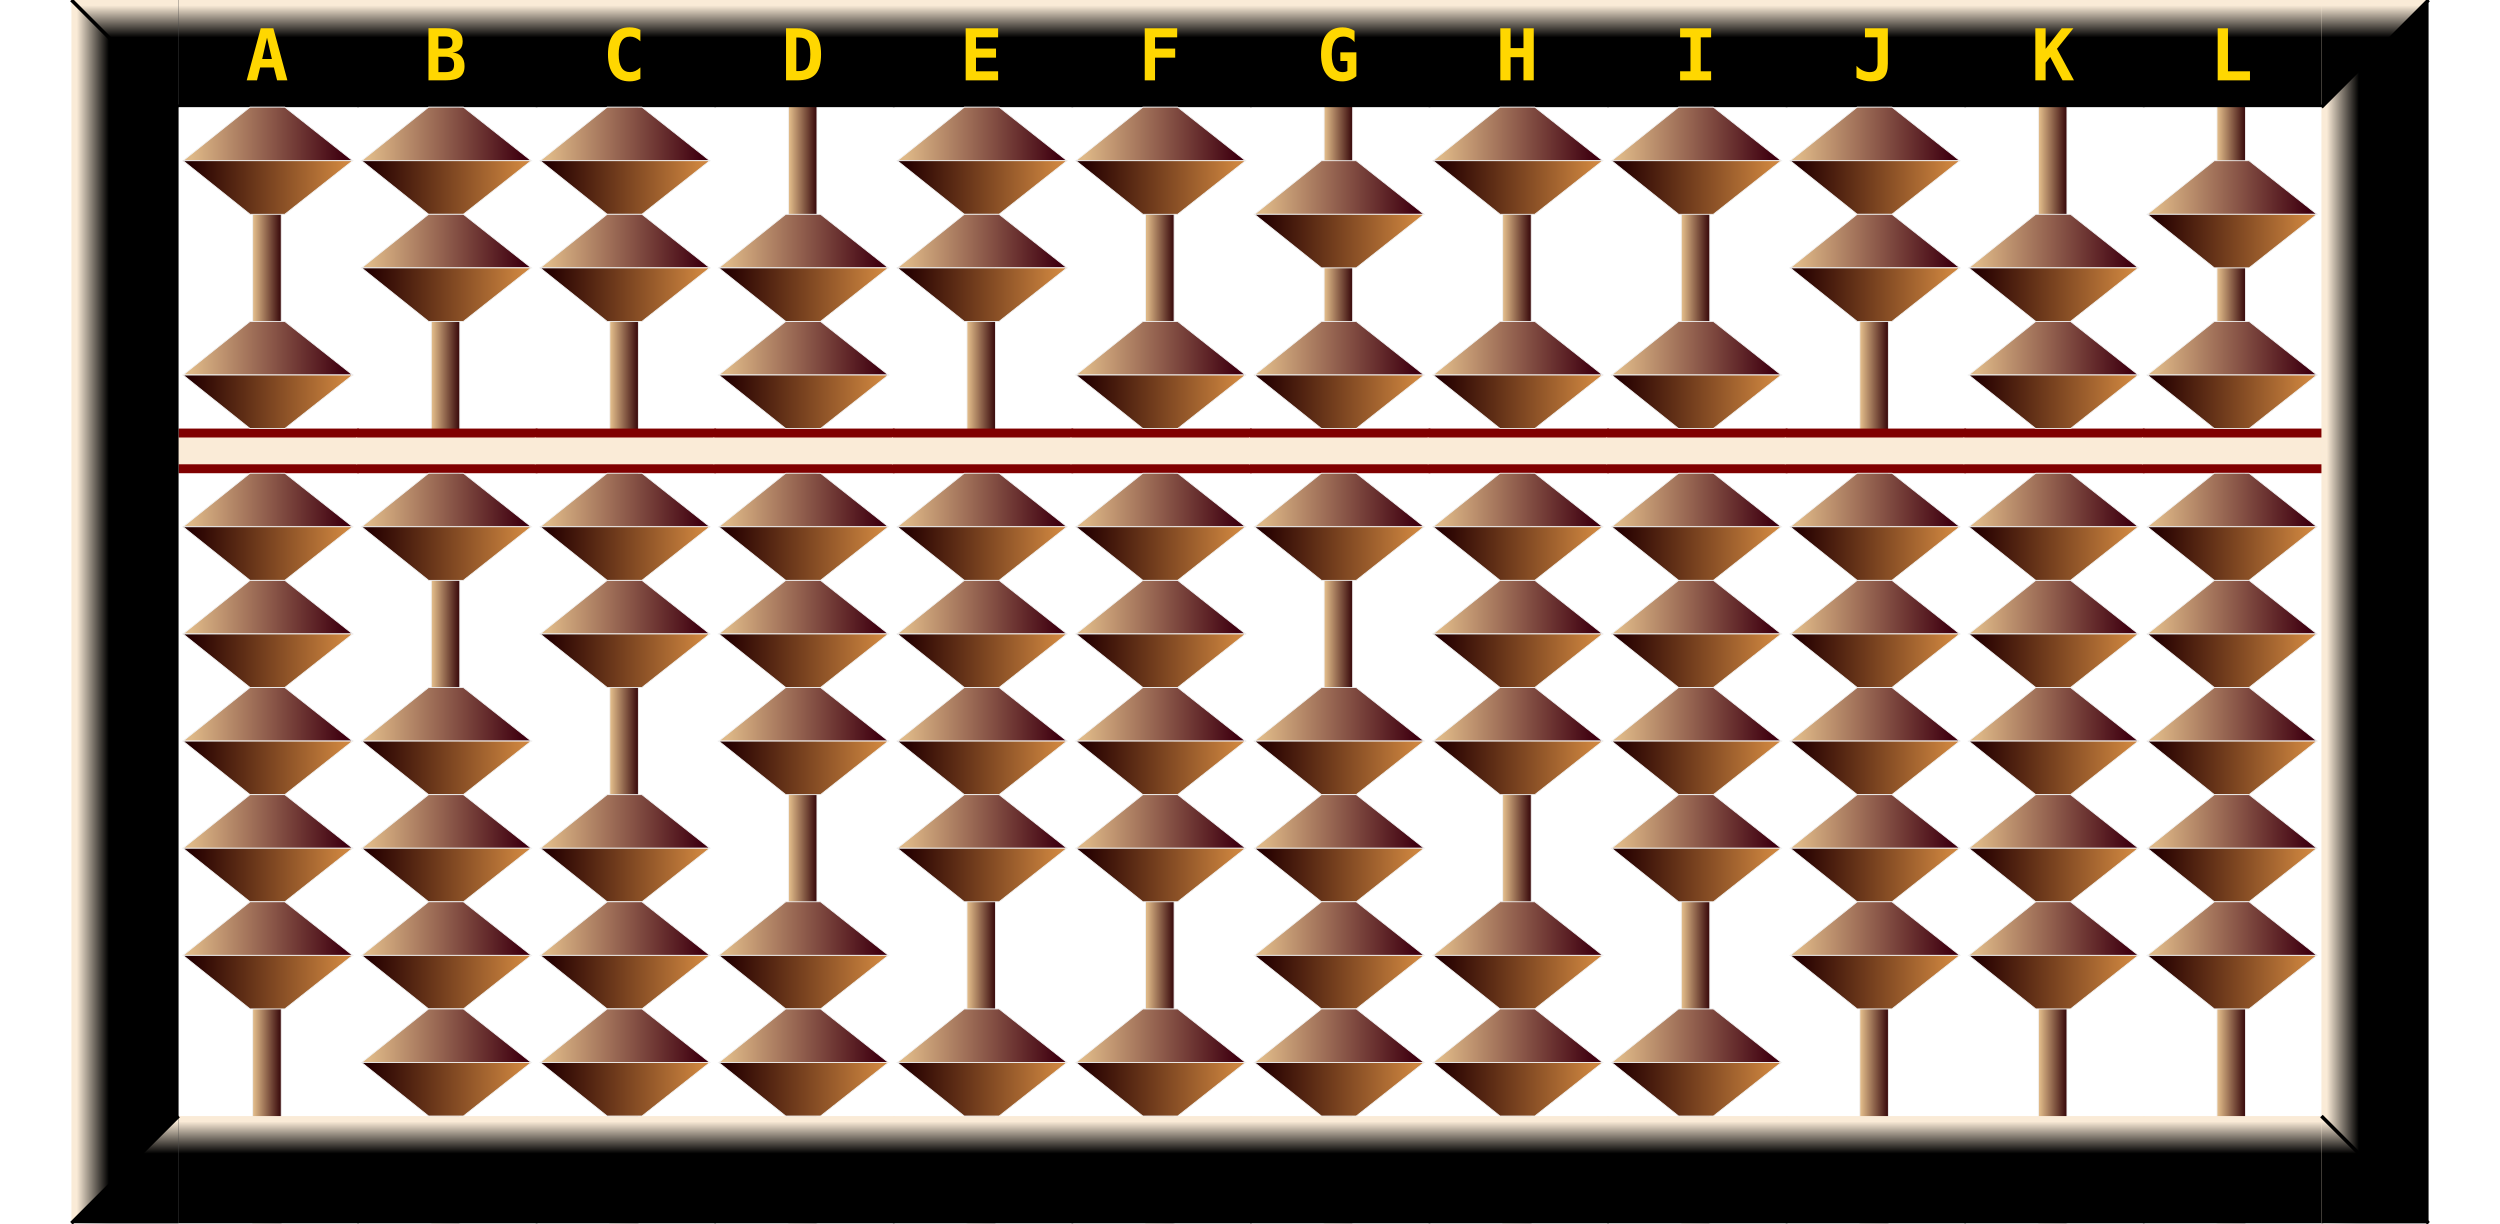
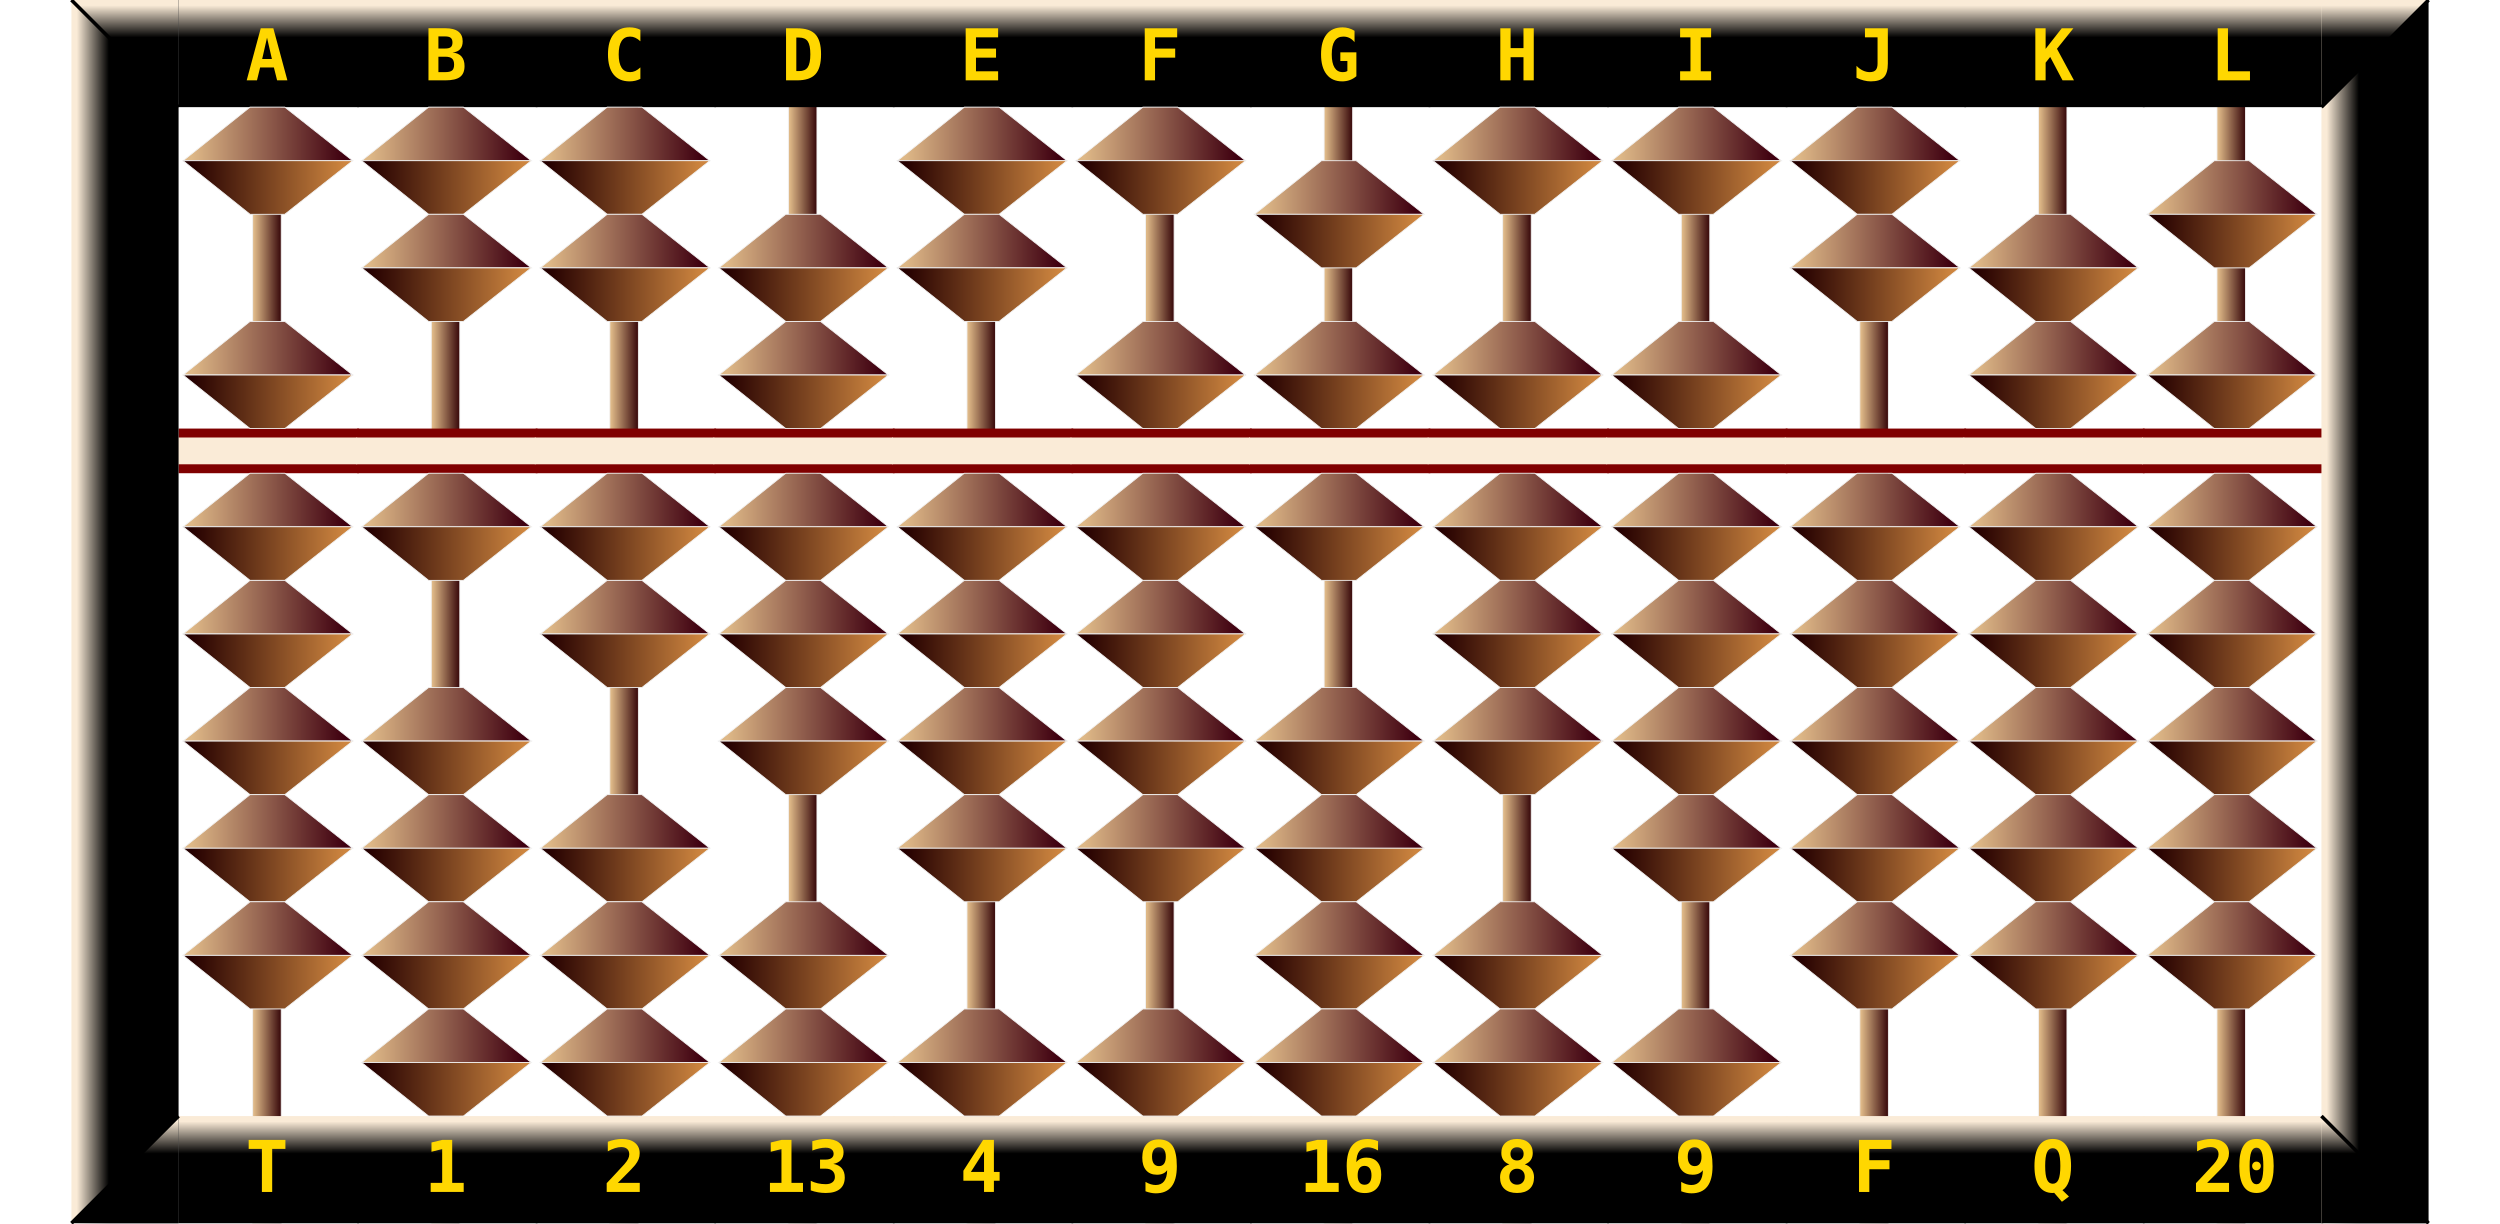
<svg xmlns="http://www.w3.org/2000/svg" x="0px" y="0px" width="700.0px" height="342.5px" viewBox="0 0 2800 1370">
  <style>
.names {;
font: bold 80px mono;
fill: Gold;
}
</style>
  <defs>
    <radialGradient id="grad1" cx="50%" cy="50%" r="50%" fx="30%" fy="40%">
      <stop offset="0%" stop-color="antiquewhite" />
      <stop offset="80%" stop-color="Darkgreen" />
    </radialGradient>
    <linearGradient id="rodgrad">
      <stop offset="5%" stop-color="BurlyWood" />
      <stop offset="95%" stop-color="#3f1010" />
    </linearGradient>
    <linearGradient id="framegrad">
      <stop offset="5%" stop-color="AntiqueWhite" />
      <stop offset="35%" stop-color="Black" />
    </linearGradient>
    <linearGradient id="framegrad2" gradientTransform="rotate(90)">
      <stop offset="5%" stop-color="AntiqueWhite" />
      <stop offset="35%" stop-color="Black" />
    </linearGradient>
    <linearGradient id="jap1">
      <stop offset="5%" stop-color="BurlyWood" />
      <stop offset="95%" stop-color="#3f0010" />
    </linearGradient>
    <linearGradient id="jap2">
      <stop offset="5%" stop-color="#250000" />
      <stop offset="95%" stop-color="Peru" />
    </linearGradient>
    <g id="bead">
      <polygon fill="url(#jap1)" stroke="#F2F2F2" points="80,0 5,60 195,60 119,0" />
      <polygon fill="url(#jap2)" stroke="#F2F2F2" points="119,120 195,60 5,60 80,120" />
    </g>
    <g id="bead2">
      <ellipse cx="100" cy="60" rx="90" ry="59.5" fill="url(#grad1)" stroke="#F2F2F2" />
    </g>
    <g id="frame">
      <rect y="0" fill="url(#framegrad2)" width="202" height="120" />
    </g>
    <g id="bar">
      <rect x="0" y="0" width="202" height="50" fill="Maroon" />
      <rect x="-1" y="10" fill="AntiqueWhite" width="202" height="30" />
    </g>
    <g id="bardot">
      <use href="#bar" />
      <circle cx="100" cy="25" r="12" stroke="black" stroke-width="3" fill="green" />
    </g>
  </defs>
  <rect x="283" y="0.5" fill="url(#rodgrad)" stroke="#F2F2F2" width="32" height="1370" />
  <use href="#frame" x="200" y="0" />
  <text x="275" y="90" class="names">A</text>
  <use href="#frame" x="200" y="1250" />
  <use href="#bar" x="200" y="480" />
  <use href="#bead" x="200" y="120" />
  <use href="#bead" x="200" y="360" />
  <use href="#bead" x="200" y="530" />
  <use href="#bead" x="200" y="650" />
  <use href="#bead" x="200" y="770" />
  <use href="#bead" x="200" y="890" />
  <use href="#bead" x="200" y="1010" />
  <rect x="483" y="0.5" fill="url(#rodgrad)" stroke="#F2F2F2" width="32" height="1370" />
  <use href="#frame" x="400" y="0" />
  <text x="475" y="90" class="names">B</text>
  <use href="#frame" x="400" y="1250" />
  <use href="#bar" x="400" y="480" />
  <use href="#bead" x="400" y="120" />
  <use href="#bead" x="400" y="240" />
  <use href="#bead" x="400" y="530" />
  <use href="#bead" x="400" y="770" />
  <use href="#bead" x="400" y="890" />
  <use href="#bead" x="400" y="1010" />
  <use href="#bead" x="400" y="1130" />
  <rect x="683" y="0.5" fill="url(#rodgrad)" stroke="#F2F2F2" width="32" height="1370" />
  <use href="#frame" x="600" y="0" />
  <text x="675" y="90" class="names">C</text>
  <use href="#frame" x="600" y="1250" />
  <use href="#bar" x="600" y="480" />
  <use href="#bead" x="600" y="120" />
  <use href="#bead" x="600" y="240" />
  <use href="#bead" x="600" y="530" />
  <use href="#bead" x="600" y="650" />
  <use href="#bead" x="600" y="890" />
  <use href="#bead" x="600" y="1010" />
  <use href="#bead" x="600" y="1130" />
  <rect x="883" y="0.5" fill="url(#rodgrad)" stroke="#F2F2F2" width="32" height="1370" />
  <use href="#frame" x="800" y="0" />
  <text x="875" y="90" class="names">D</text>
  <use href="#frame" x="800" y="1250" />
  <use href="#bar" x="800" y="480" />
  <use href="#bead" x="800" y="240" />
  <use href="#bead" x="800" y="360" />
  <use href="#bead" x="800" y="530" />
  <use href="#bead" x="800" y="650" />
  <use href="#bead" x="800" y="770" />
  <use href="#bead" x="800" y="1010" />
  <use href="#bead" x="800" y="1130" />
  <rect x="1083" y="0.5" fill="url(#rodgrad)" stroke="#F2F2F2" width="32" height="1370" />
  <use href="#frame" x="1000" y="0" />
  <text x="1075" y="90" class="names">E</text>
  <use href="#frame" x="1000" y="1250" />
  <use href="#bar" x="1000" y="480" />
  <use href="#bead" x="1000" y="120" />
  <use href="#bead" x="1000" y="240" />
  <use href="#bead" x="1000" y="530" />
  <use href="#bead" x="1000" y="650" />
  <use href="#bead" x="1000" y="770" />
  <use href="#bead" x="1000" y="890" />
  <use href="#bead" x="1000" y="1130" />
  <rect x="1283" y="0.5" fill="url(#rodgrad)" stroke="#F2F2F2" width="32" height="1370" />
  <use href="#frame" x="1200" y="0" />
  <text x="1275" y="90" class="names">F</text>
  <use href="#frame" x="1200" y="1250" />
  <use href="#bar" x="1200" y="480" />
  <use href="#bead" x="1200" y="120" />
  <use href="#bead" x="1200" y="360" />
  <use href="#bead" x="1200" y="530" />
  <use href="#bead" x="1200" y="650" />
  <use href="#bead" x="1200" y="770" />
  <use href="#bead" x="1200" y="890" />
  <use href="#bead" x="1200" y="1130" />
  <rect x="1483" y="0.5" fill="url(#rodgrad)" stroke="#F2F2F2" width="32" height="1370" />
  <use href="#frame" x="1400" y="0" />
  <text x="1475" y="90" class="names">G</text>
  <use href="#frame" x="1400" y="1250" />
  <use href="#bar" x="1400" y="480" />
  <use href="#bead" x="1400" y="180" />
  <use href="#bead" x="1400" y="360" />
  <use href="#bead" x="1400" y="530" />
  <use href="#bead" x="1400" y="770" />
  <use href="#bead" x="1400" y="890" />
  <use href="#bead" x="1400" y="1010" />
  <use href="#bead" x="1400" y="1130" />
  <rect x="1683" y="0.5" fill="url(#rodgrad)" stroke="#F2F2F2" width="32" height="1370" />
  <use href="#frame" x="1600" y="0" />
  <text x="1675" y="90" class="names">H</text>
  <use href="#frame" x="1600" y="1250" />
  <use href="#bar" x="1600" y="480" />
  <use href="#bead" x="1600" y="120" />
  <use href="#bead" x="1600" y="360" />
  <use href="#bead" x="1600" y="530" />
  <use href="#bead" x="1600" y="650" />
  <use href="#bead" x="1600" y="770" />
  <use href="#bead" x="1600" y="1010" />
  <use href="#bead" x="1600" y="1130" />
  <rect x="1883" y="0.5" fill="url(#rodgrad)" stroke="#F2F2F2" width="32" height="1370" />
  <use href="#frame" x="1800" y="0" />
  <text x="1875" y="90" class="names">I</text>
  <use href="#frame" x="1800" y="1250" />
  <use href="#bar" x="1800" y="480" />
  <use href="#bead" x="1800" y="120" />
  <use href="#bead" x="1800" y="360" />
  <use href="#bead" x="1800" y="530" />
  <use href="#bead" x="1800" y="650" />
  <use href="#bead" x="1800" y="770" />
  <use href="#bead" x="1800" y="890" />
  <use href="#bead" x="1800" y="1130" />
  <rect x="2083" y="0.5" fill="url(#rodgrad)" stroke="#F2F2F2" width="32" height="1370" />
  <use href="#frame" x="2000" y="0" />
  <text x="2075" y="90" class="names">J</text>
  <use href="#frame" x="2000" y="1250" />
  <use href="#bar" x="2000" y="480" />
  <use href="#bead" x="2000" y="120" />
  <use href="#bead" x="2000" y="240" />
  <use href="#bead" x="2000" y="530" />
  <use href="#bead" x="2000" y="650" />
  <use href="#bead" x="2000" y="770" />
  <use href="#bead" x="2000" y="890" />
  <use href="#bead" x="2000" y="1010" />
  <rect x="2283" y="0.5" fill="url(#rodgrad)" stroke="#F2F2F2" width="32" height="1370" />
  <use href="#frame" x="2200" y="0" />
  <text x="2275" y="90" class="names">K</text>
  <use href="#frame" x="2200" y="1250" />
  <use href="#bar" x="2200" y="480" />
  <use href="#bead" x="2200" y="240" />
  <use href="#bead" x="2200" y="360" />
  <use href="#bead" x="2200" y="530" />
  <use href="#bead" x="2200" y="650" />
  <use href="#bead" x="2200" y="770" />
  <use href="#bead" x="2200" y="890" />
  <use href="#bead" x="2200" y="1010" />
  <rect x="2483" y="0.5" fill="url(#rodgrad)" stroke="#F2F2F2" width="32" height="1370" />
  <use href="#frame" x="2400" y="0" />
  <text x="2475" y="90" class="names">L</text>
  <use href="#frame" x="2400" y="1250" />
  <use href="#bar" x="2400" y="480" />
  <use href="#bead" x="2400" y="180" />
  <use href="#bead" x="2400" y="360" />
  <use href="#bead" x="2400" y="530" />
  <use href="#bead" x="2400" y="650" />
  <use href="#bead" x="2400" y="770" />
  <use href="#bead" x="2400" y="890" />
  <use href="#bead" x="2400" y="1010" />
  <rect x="80" y="0" fill="url(#framegrad)" width="120" height="1370" />
  <polygon fill="url(#framegrad2)" points="80,0 200,120 200,0" />
  <line x1="80" y1="0" x2="200" y2="120" stroke="black" stroke-width="4" />
  <polygon fill="url(#framegrad2)" points="80,1370      200,1250 200,1370" />
  <line x1="80" y1="1370" x2="200" y2="1250" stroke="black" stroke-width="4" />
  <rect x="2600" y="0" fill="url(#framegrad)" width="120" height="1370" />
  <polygon fill="url(#framegrad2)" points="2600,120      2720,0 2600,0" />
  <line x1="2600" y1="120" x2="2720" y2="0" stroke="black" stroke-width="4" />
  <polygon fill="url(#framegrad2)" points="2600,     1250 2720,1370 2600,1370" />
  <line x1="2600" y1="1250" x2="2720" y2="1370" stroke="black" stroke-width="4" />
+   <text x="275" y="1335" class="names">T</text>
+   <text x="475" y="1335" class="names">1</text>
+   <text x="675" y="1335" class="names">2</text>
+   <text x="855" y="1335" class="names">13</text>
+   <text x="1075" y="1335" class="names">4</text>
+   <text x="1275" y="1335" class="names">9</text>
+   <text x="1455" y="1335" class="names">16</text>
+   <text x="1675" y="1335" class="names">8</text>
+   <text x="1875" y="1335" class="names">9</text>
+   <text x="2075" y="1335" class="names">F</text>
+   <text x="2275" y="1335" class="names">Q</text>
+   <text x="2455" y="1335" class="names">20</text>
</svg>
